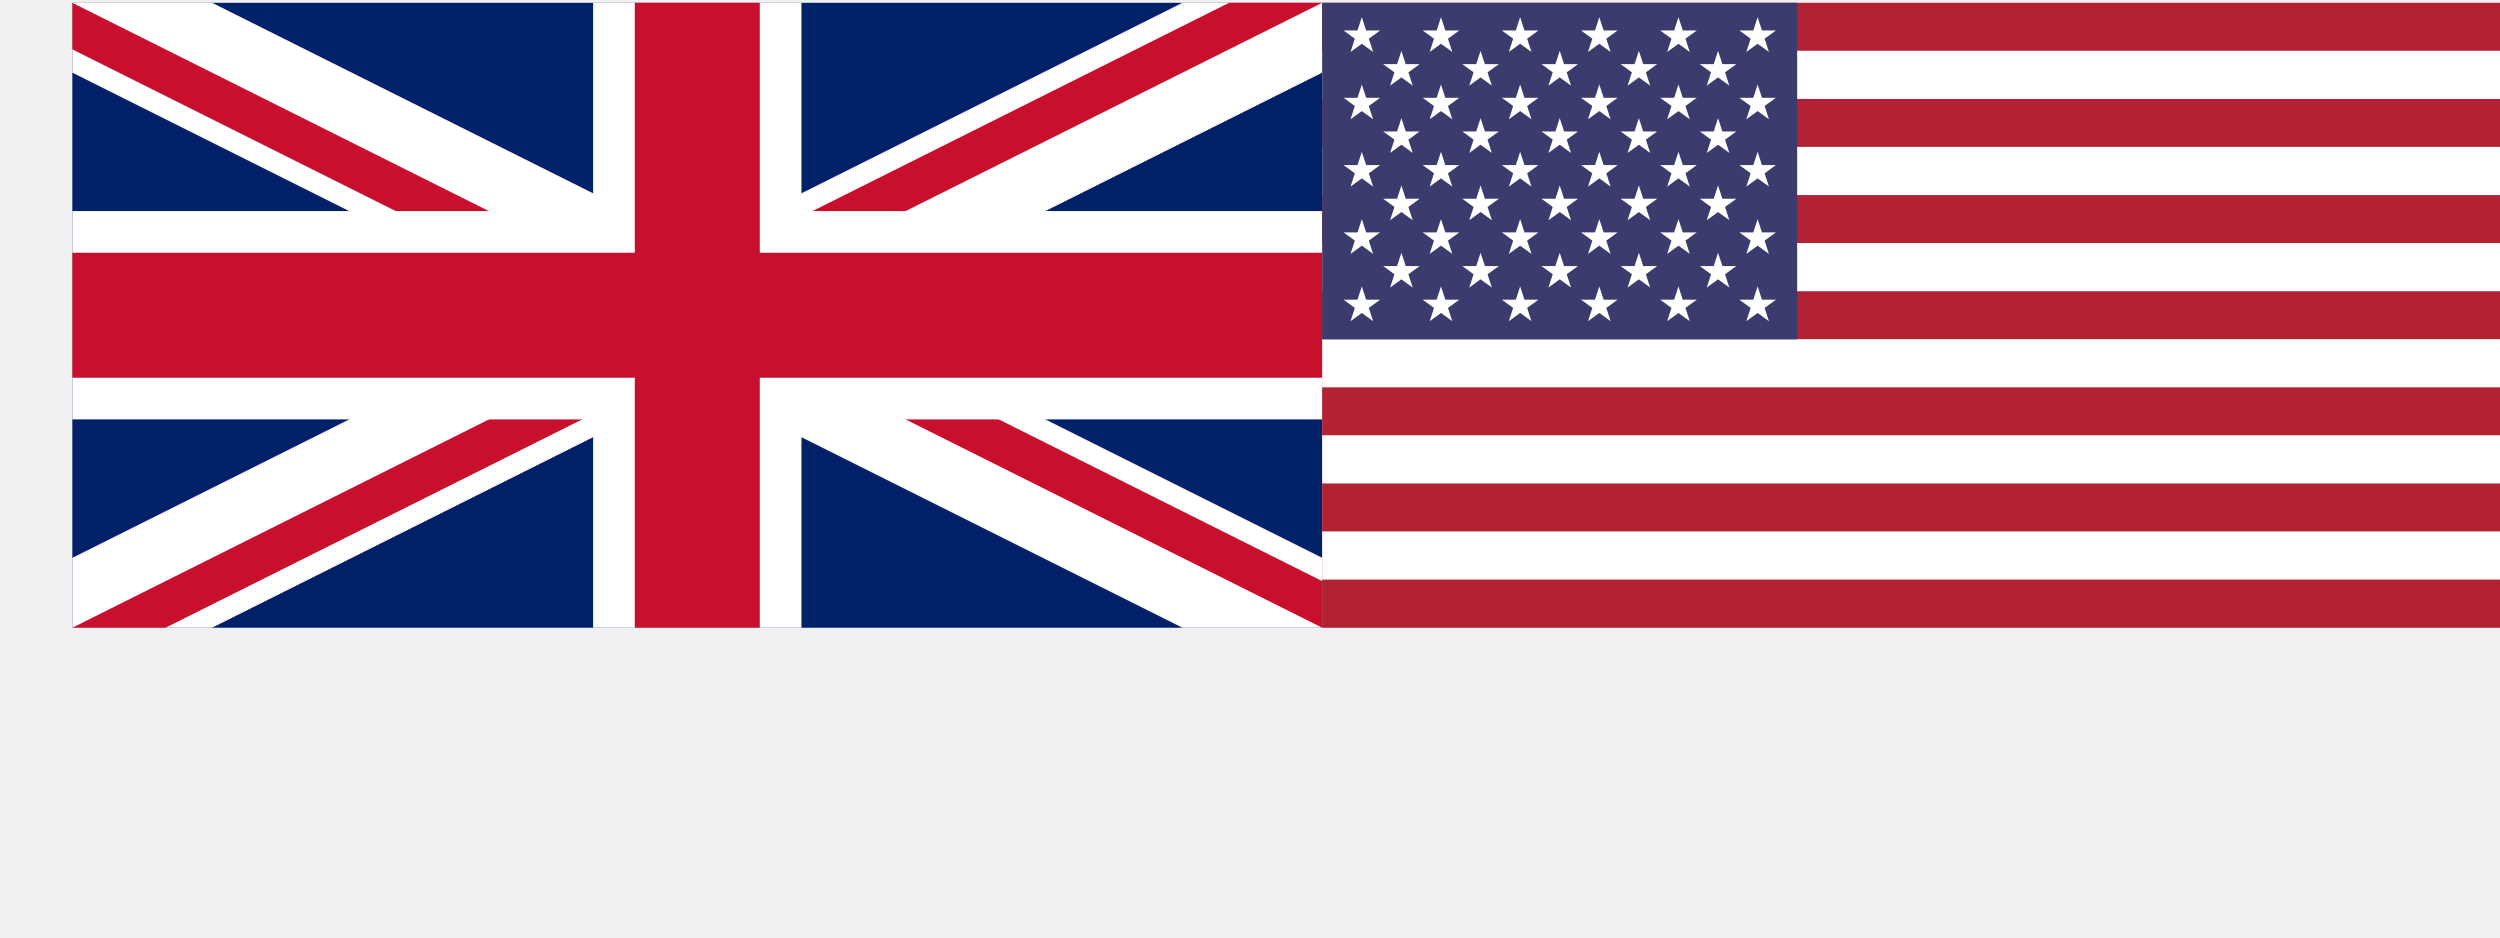
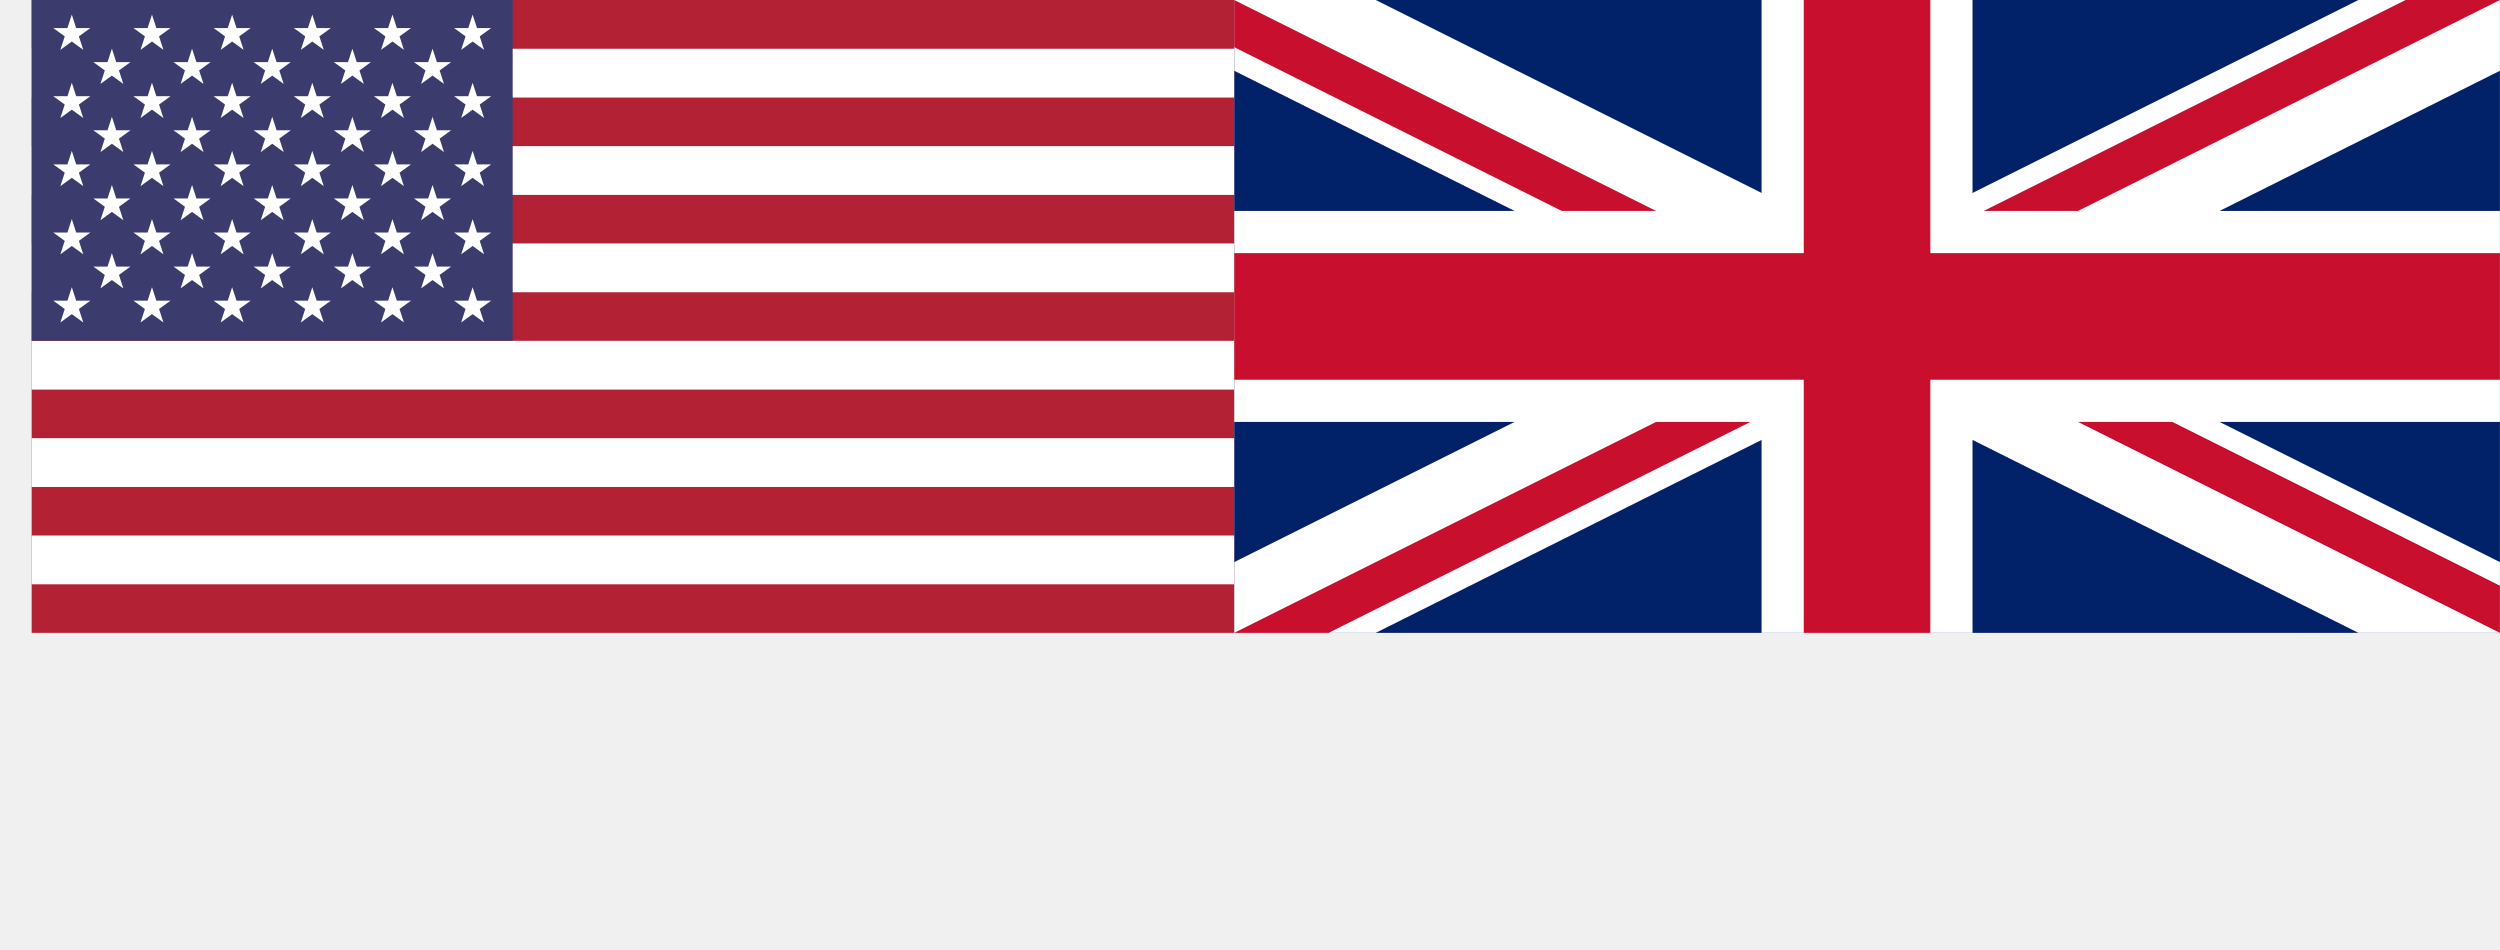
- <svg xmlns="http://www.w3.org/2000/svg" xmlns:xlink="http://www.w3.org/1999/xlink" width="40" height="15" viewBox="0 0 10.583 3.969" version="1.1" id="svg4027">
+ <svg xmlns="http://www.w3.org/2000/svg" xmlns:xlink="http://www.w3.org/1999/xlink" width="39.5" height="15" viewBox="0 0 10.451 3.969" version="1.1" id="svg4027">
  <defs id="defs4021">
    <clipPath id="s">
      <path d="M 0,0 V 30 H 60 V 0 Z" id="path3887" />
    </clipPath>
    <clipPath id="t">
      <path d="m 30,15 h 30 v 15 z m 0,0 V 30 H 0 Z m 0,0 H 0 V 0 Z m 0,0 V 0 h 30 z" id="path3890" />
    </clipPath>
  </defs>
  <g id="layer1" transform="translate(0,-293.0312)">
-     <g clip-path="url(#s)" id="g3903" transform="matrix(0.08819429,0,0,0.08819429,0.3056917,293.0429)">
+     <g clip-path="url(#s)" id="g3903" transform="matrix(0.08819444,0,0,0.08819429,5.159375,293.0312)">
      <path d="M 0,0 V 30 H 60 V 0 Z" id="path3893" style="fill:#012169" />
      <path d="M 0,0 60,30 M 60,0 0,30" id="path3895" style="stroke:#ffffff;stroke-width:6" />
      <path d="M 0,0 60,30 M 60,0 0,30" clip-path="url(#t)" id="path3897" style="stroke:#c8102e;stroke-width:4" />
      <path d="M 30,0 V 30 M 0,15 h 60" id="path3899" style="stroke:#ffffff;stroke-width:10" />
      <path d="M 30,0 V 30 M 0,15 h 60" id="path3901" style="stroke:#c8102e;stroke-width:6" />
    </g>
-     <rect width="5.027" height="2.646" id="rect3982" x="5.597" y="293.043" style="fill:#b22234;stroke-width:0.001" />
-     <path d="m 5.597,293.348 h 5.027 m 0,0.407 H 5.597 m 0,0.407 h 5.027 m 0,0.407 H 5.597 m 0,0.407 h 5.027 m 0,0.407 H 5.597" id="path3984" style="stroke:#ffffff;stroke-width:0.204" />
-     <rect width="2.011" height="1.425" id="rect3986" x="5.597" y="293.043" style="fill:#3c3b6e;stroke-width:0.001" />
-     <g id="g4011" transform="matrix(6.7841479e-4,0,0,6.7841479e-4,5.597349,293.0429)" style="fill:#ffffff">
+     <rect width="5.027" height="2.646" id="rect3982" x="0.132" y="293.031" style="fill:#b22234;stroke-width:0.001" />
+     <path d="M 0.132,293.337 H 5.159 m 0,0.407 H 0.132 m 0,0.407 H 5.159 m 0,0.407 H 0.132 m 0,0.407 H 5.159 m 0,0.407 H 0.132" id="path3984" style="stroke:#ffffff;stroke-width:0.204" />
+     <rect width="2.011" height="1.425" id="rect3986" x="0.132" y="293.031" style="fill:#3c3b6e;stroke-width:0.001" />
+     <g id="g4011" transform="matrix(6.7841595e-4,0,0,6.7841479e-4,0.1322917,293.0312)" style="fill:#ffffff">
      <g id="s18">
        <g id="s9">
          <g id="s5">
            <g id="s4">
              <path id="s-3" d="M 247,90 317.534,307.082 132.873,172.918 H 361.127 L 176.466,307.082 Z" />
              <use xlink:href="#s-3" y="420" id="use3989" x="0" width="100%" height="100%" />
              <use xlink:href="#s-3" y="840" id="use3991" x="0" width="100%" height="100%" />
              <use xlink:href="#s-3" y="1260" id="use3993" x="0" width="100%" height="100%" />
            </g>
            <use xlink:href="#s-3" y="1680" id="use3996" x="0" width="100%" height="100%" />
          </g>
          <use xlink:href="#s4" x="247" y="210" id="use3999" width="100%" height="100%" />
        </g>
        <use xlink:href="#s9" x="494" id="use4002" y="0" width="100%" height="100%" />
      </g>
      <use xlink:href="#s18" x="988" id="use4005" y="0" width="100%" height="100%" />
      <use xlink:href="#s9" x="1976" id="use4007" y="0" width="100%" height="100%" />
      <use xlink:href="#s5" x="2470" id="use4009" y="0" width="100%" height="100%" />
    </g>
  </g>
</svg>
